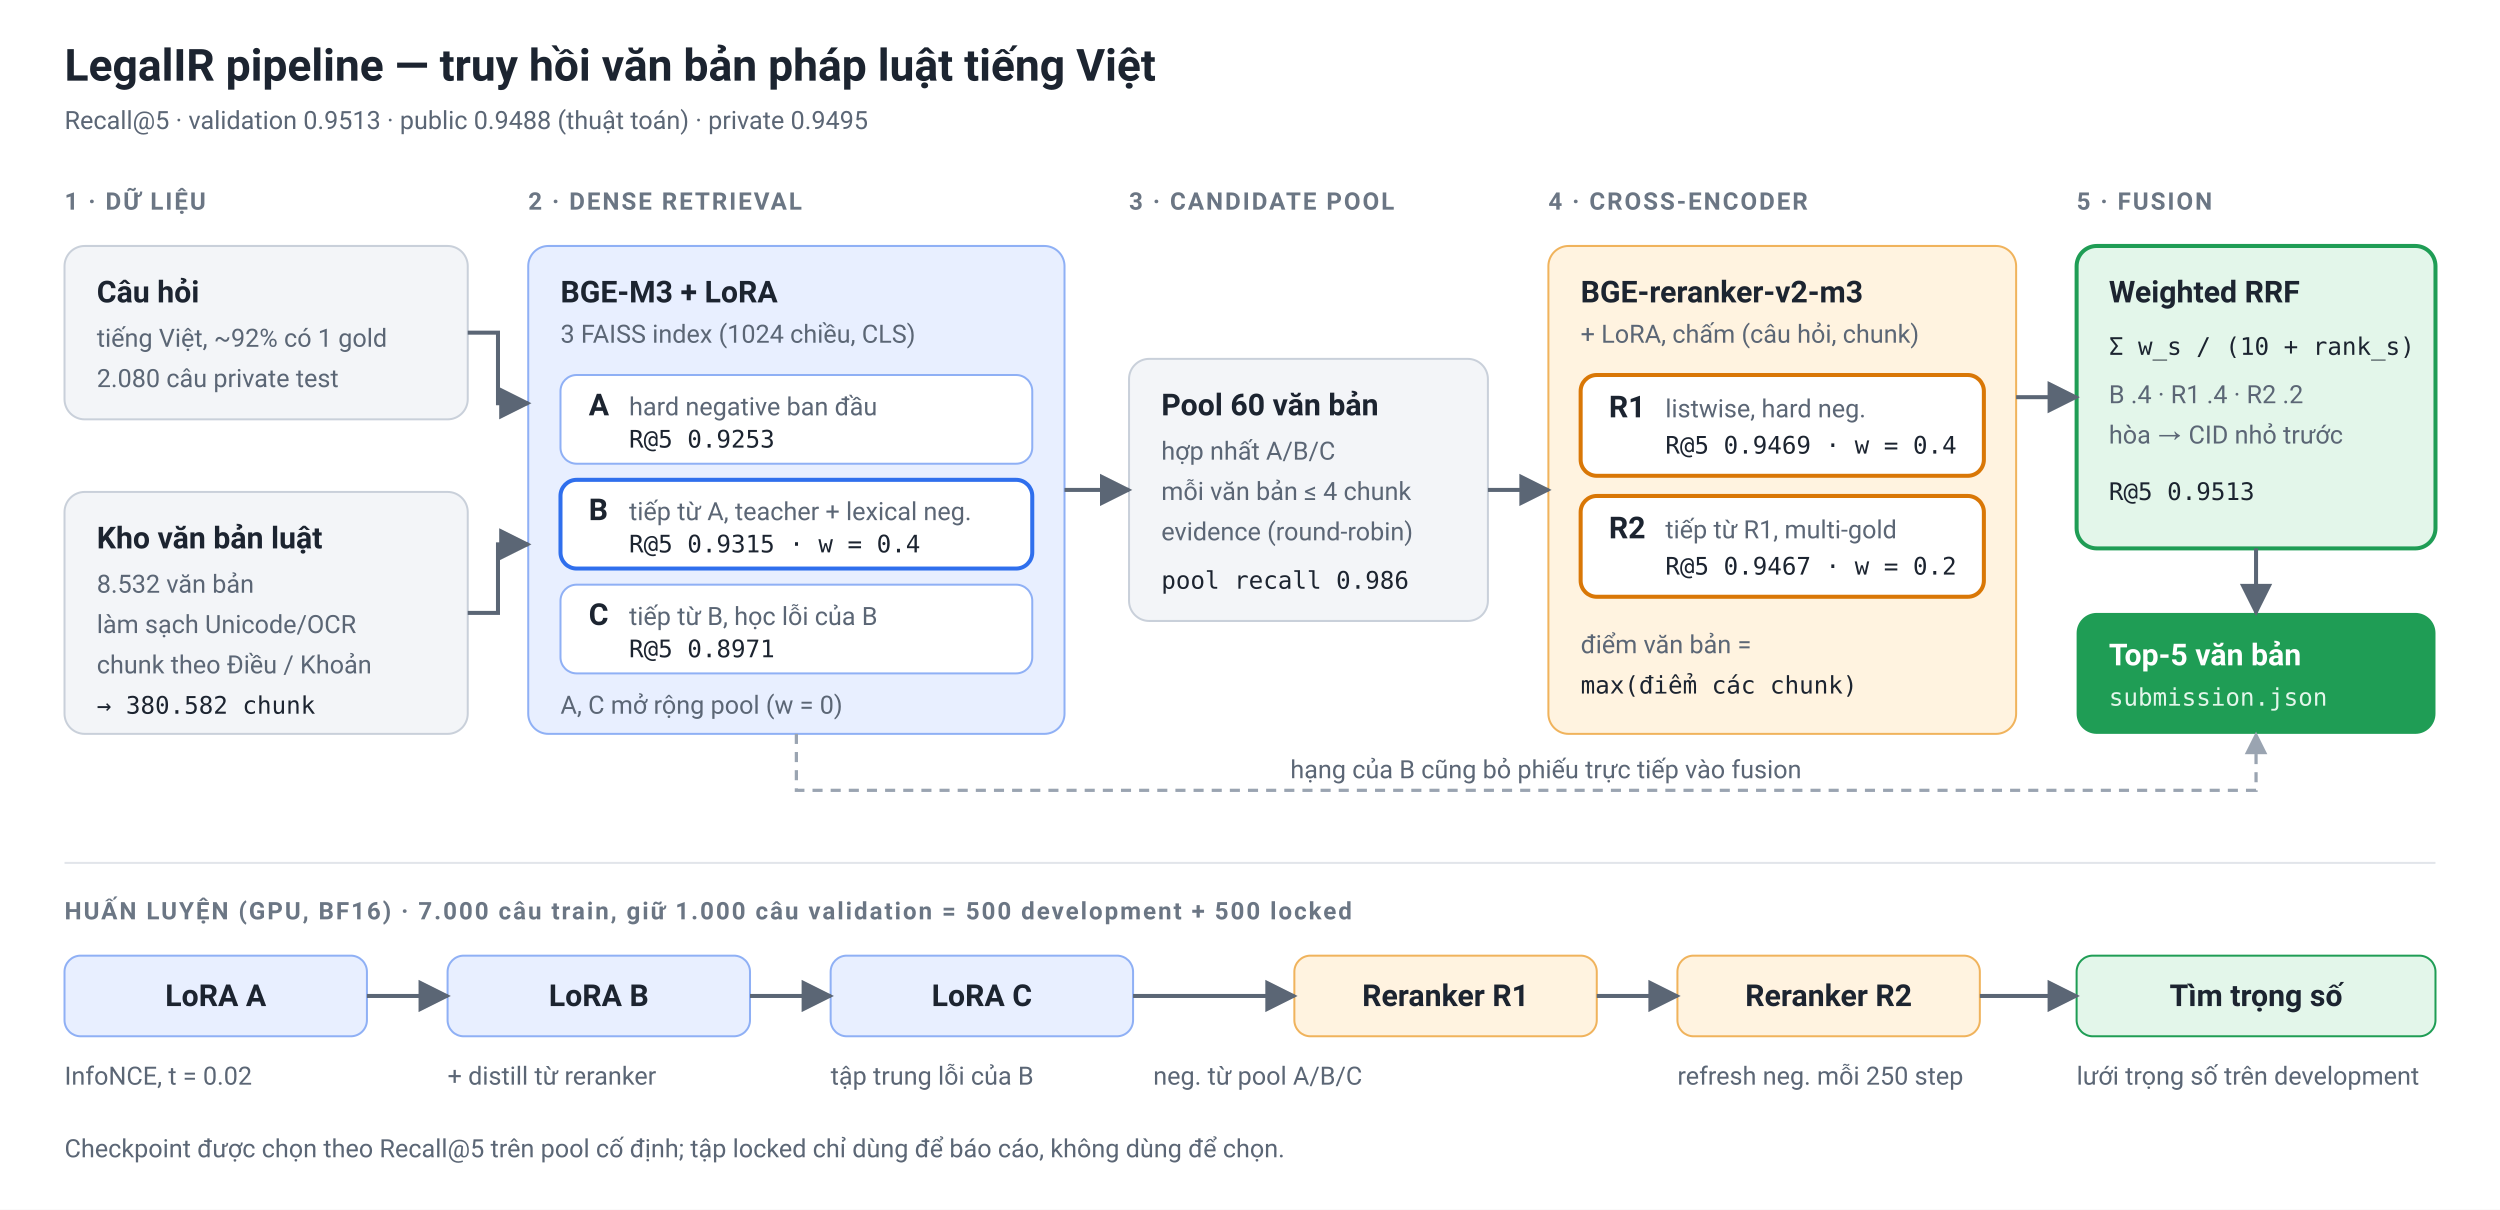
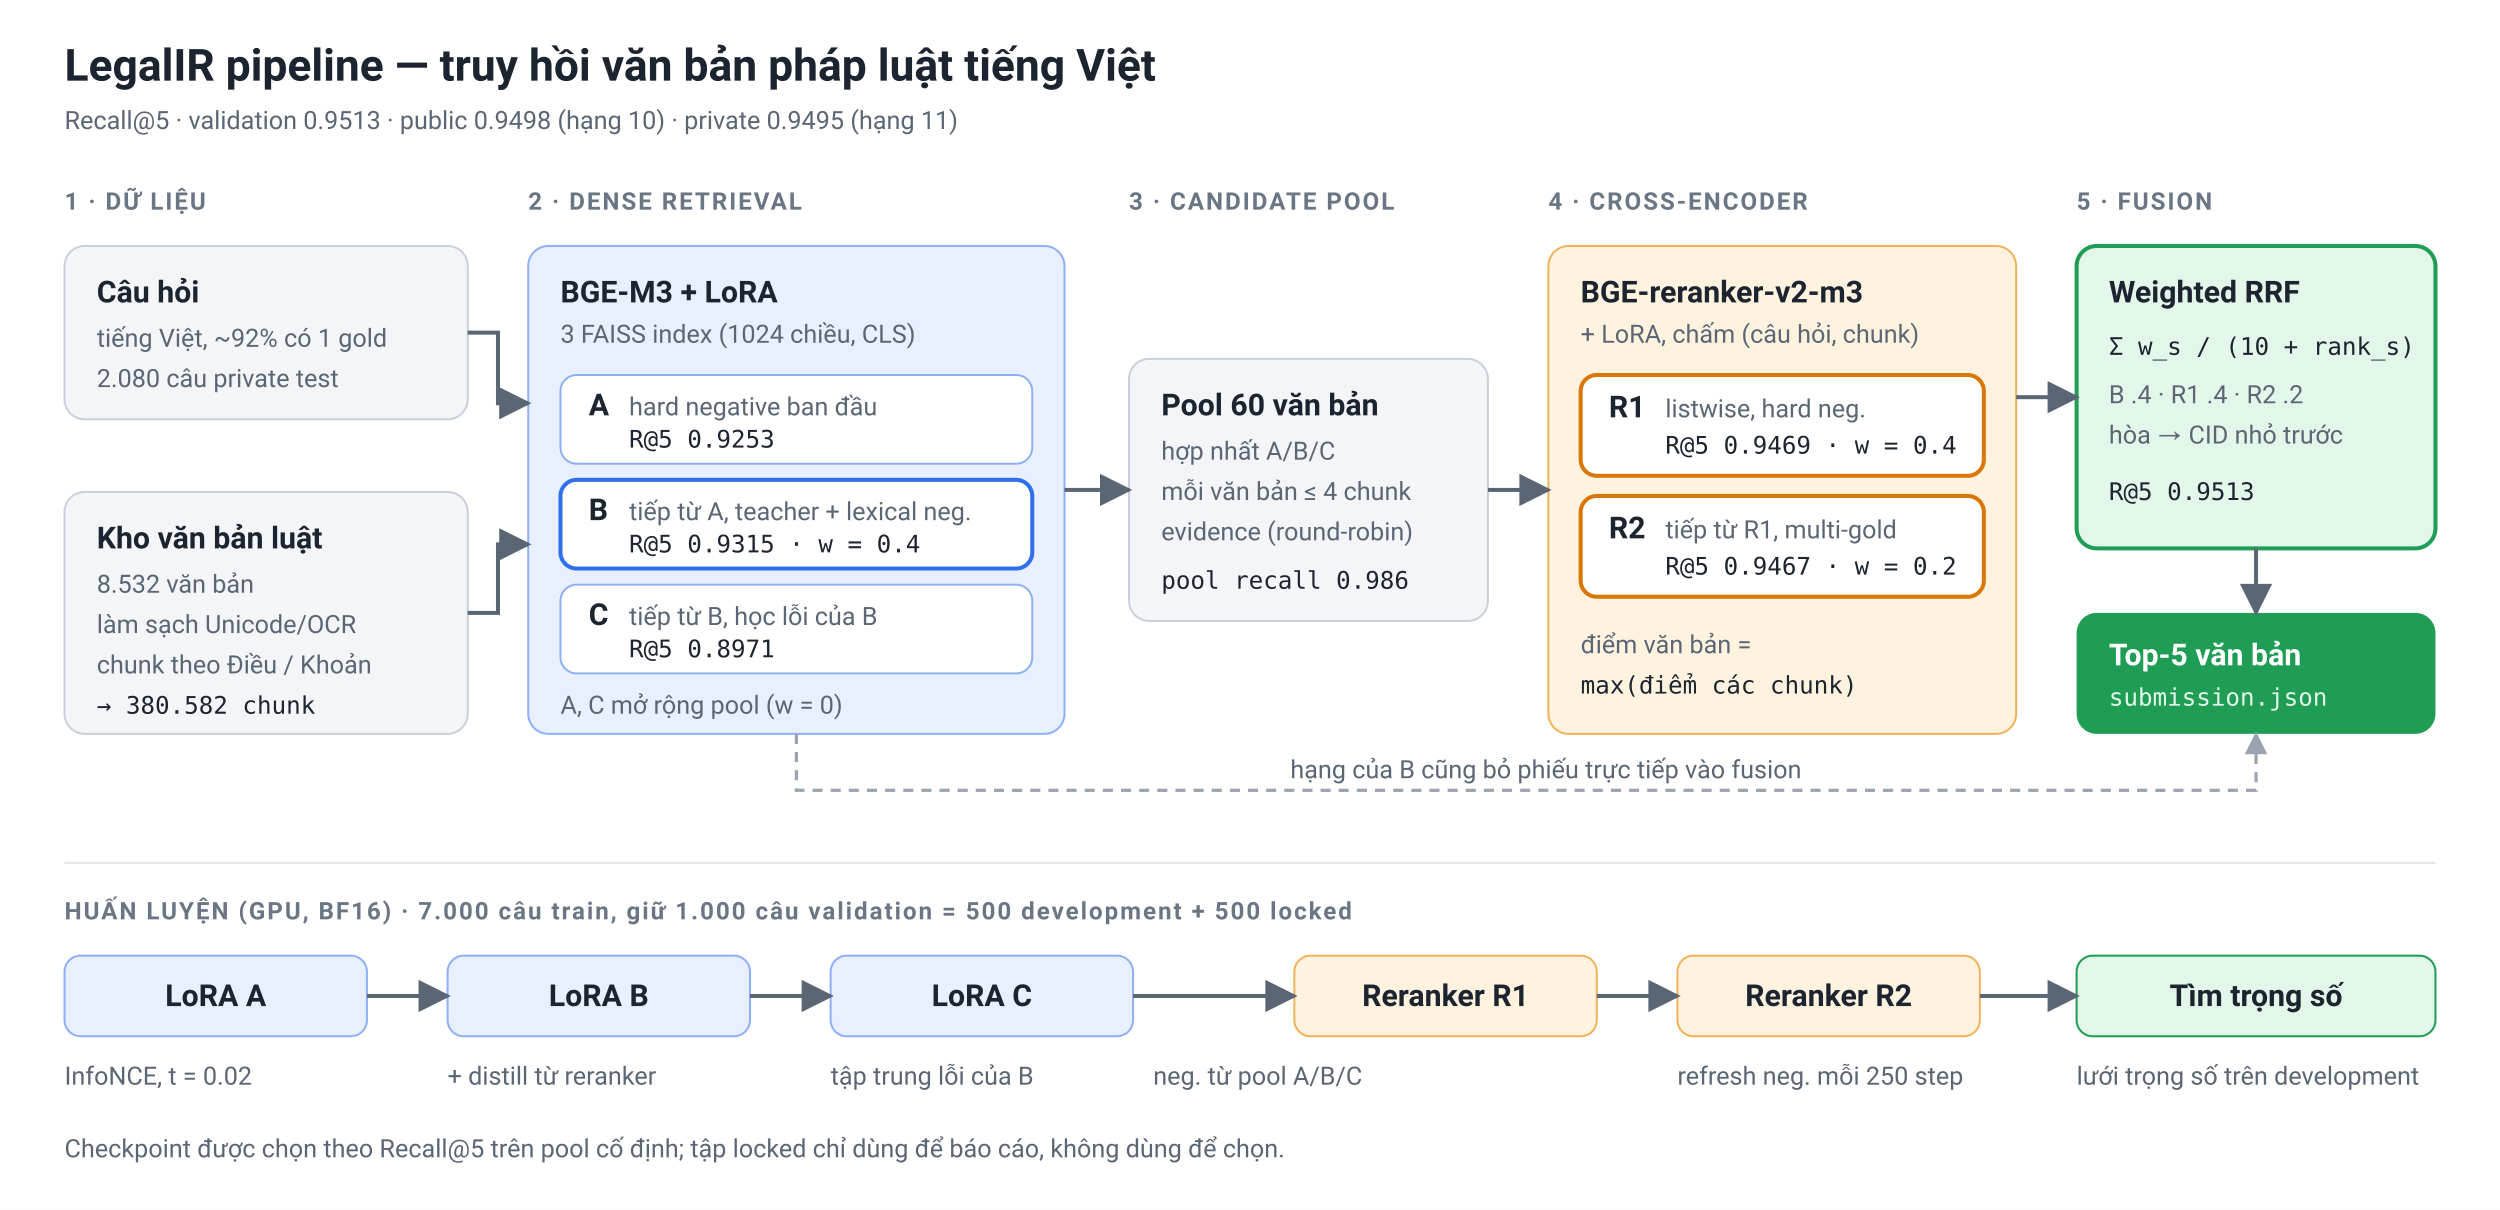
<svg xmlns="http://www.w3.org/2000/svg" viewBox="0 0 1240 600" width="1240" height="600" font-family="Segoe UI, Roboto, Helvetica, Arial, sans-serif">
  <defs>
    <marker id="arr" viewBox="0 0 10 10" refX="9" refY="5" markerWidth="8" markerHeight="8" orient="auto-start-reverse">
      <path d="M0,0 L10,5 L0,10 z" fill="#5b6675" />
    </marker>
    <marker id="arrd" viewBox="0 0 10 10" refX="9" refY="5" markerWidth="7" markerHeight="7" orient="auto-start-reverse">
      <path d="M0,0 L10,5 L0,10 z" fill="#9aa4b1" />
    </marker>
    <style>
      .t { font-size: 15px; font-weight: 650; fill: #1c2430; }
      .s { font-size: 12.5px; fill: #5b6675; }
      .m { font-size: 12px; fill: #1c2430; font-family: Consolas, ui-monospace, monospace; }
      .h { font-size: 12px; font-weight: 700; fill: #6b7684; letter-spacing: .08em; }
      .edge { stroke: #5b6675; stroke-width: 2; fill: none; }
      .dash { stroke: #9aa4b1; stroke-width: 1.6; fill: none; stroke-dasharray: 5 4; }
    </style>
  </defs>
  <rect width="1240" height="600" fill="#ffffff" />
  <text x="32" y="40" font-size="22" font-weight="700" fill="#1c2430">LegalIR pipeline — truy hồi văn bản pháp luật tiếng Việt</text>
-   <text x="32" y="64" class="s">Recall@5 · validation 0.9513 · public 0.9488 (thuật toán) · private 0.9495</text>
+   <text x="32" y="64" class="s">Recall@5 · validation 0.9513 · public 0.9498 (hạng 10) · private 0.9495 (hạng 11)</text>
  <text x="32" y="104" class="h">1 · DỮ LIỆU</text>
  <text x="262" y="104" class="h">2 · DENSE RETRIEVAL</text>
  <text x="560" y="104" class="h">3 · CANDIDATE POOL</text>
  <text x="768" y="104" class="h">4 · CROSS-ENCODER</text>
  <text x="1030" y="104" class="h">5 · FUSION</text>
  <rect x="32" y="122" width="200" height="86" rx="10" fill="#f3f5f8" stroke="#c9d0da" />
  <text x="48" y="150" class="t">Câu hỏi</text>
  <text x="48" y="172" class="s">tiếng Việt, ~92% có 1 gold</text>
  <text x="48" y="192" class="s">2.080 câu private test</text>
  <rect x="32" y="244" width="200" height="120" rx="10" fill="#f3f5f8" stroke="#c9d0da" />
  <text x="48" y="272" class="t">Kho văn bản luật</text>
  <text x="48" y="294" class="s">8.532 văn bản</text>
  <text x="48" y="314" class="s">làm sạch Unicode/OCR</text>
  <text x="48" y="334" class="s">chunk theo Điều / Khoản</text>
  <text x="48" y="354" class="m">→ 380.582 chunk</text>
  <g>
    <rect x="262" y="122" width="266" height="242" rx="10" fill="#e8efff" stroke="#8fb0f5" />
    <text x="278" y="150" class="t">BGE-M3 + LoRA</text>
    <text x="278" y="170" class="s">3 FAISS index (1024 chiều, CLS)</text>
    <rect x="278" y="186" width="234" height="44" rx="8" fill="#ffffff" stroke="#8fb0f5" />
    <text x="292" y="206" class="t" font-size="14">A</text>
    <text x="312" y="206" class="s">hard negative ban đầu</text>
    <text x="312" y="222" class="m">R@5 0.9253</text>
    <rect x="278" y="238" width="234" height="44" rx="8" fill="#ffffff" stroke="#2f6fed" stroke-width="2" />
    <text x="292" y="258" class="t" font-size="14">B</text>
    <text x="312" y="258" class="s">tiếp từ A, teacher + lexical neg.</text>
    <text x="312" y="274" class="m">R@5 0.9315 · w = 0.4</text>
    <rect x="278" y="290" width="234" height="44" rx="8" fill="#ffffff" stroke="#8fb0f5" />
    <text x="292" y="310" class="t" font-size="14">C</text>
    <text x="312" y="310" class="s">tiếp từ B, học lỗi của B</text>
    <text x="312" y="326" class="m">R@5 0.8971</text>
    <text x="278" y="354" class="s">A, C mở rộng pool (w = 0)</text>
  </g>
  <rect x="560" y="178" width="178" height="130" rx="10" fill="#f3f5f8" stroke="#c9d0da" />
  <text x="576" y="206" class="t">Pool 60 văn bản</text>
  <text x="576" y="228" class="s">hợp nhất A/B/C</text>
  <text x="576" y="248" class="s">mỗi văn bản ≤ 4 chunk</text>
  <text x="576" y="268" class="s">evidence (round-robin)</text>
  <text x="576" y="292" class="m">pool recall 0.986</text>
  <rect x="768" y="122" width="232" height="242" rx="10" fill="#fff3e0" stroke="#f0b35c" />
  <text x="784" y="150" class="t">BGE-reranker-v2-m3</text>
  <text x="784" y="170" class="s">+ LoRA, chấm (câu hỏi, chunk)</text>
  <rect x="784" y="186" width="200" height="50" rx="8" fill="#ffffff" stroke="#d97706" stroke-width="2" />
  <text x="798" y="207" class="t" font-size="14">R1</text>
  <text x="826" y="207" class="s">listwise, hard neg.</text>
  <text x="826" y="225" class="m">R@5 0.9469 · w = 0.4</text>
  <rect x="784" y="246" width="200" height="50" rx="8" fill="#ffffff" stroke="#d97706" stroke-width="2" />
  <text x="798" y="267" class="t" font-size="14">R2</text>
  <text x="826" y="267" class="s">tiếp từ R1, multi-gold</text>
  <text x="826" y="285" class="m">R@5 0.9467 · w = 0.2</text>
  <text x="784" y="324" class="s">điểm văn bản =</text>
  <text x="784" y="344" class="m">max(điểm các chunk)</text>
  <rect x="1030" y="122" width="178" height="150" rx="10" fill="#e3f6ea" stroke="#1f9d55" stroke-width="2" />
  <text x="1046" y="150" class="t">Weighted RRF</text>
  <text x="1046" y="176" class="m">Σ w_s / (10 + rank_s)</text>
  <text x="1046" y="200" class="s">B .4 · R1 .4 · R2 .2</text>
  <text x="1046" y="220" class="s">hòa → CID nhỏ trước</text>
  <text x="1046" y="248" class="m">R@5 0.9513</text>
  <rect x="1030" y="304" width="178" height="60" rx="10" fill="#1f9d55" />
  <text x="1046" y="330" class="t" style="fill:#ffffff">Top-5 văn bản</text>
  <text x="1046" y="350" class="m" style="fill:#e3f6ea">submission.json</text>
  <path class="edge" d="M232,165 H247 V200 H262" marker-end="url(#arr)" />
  <path class="edge" d="M232,304 H247 V270 H262" marker-end="url(#arr)" />
  <path class="edge" d="M528,243 H560" marker-end="url(#arr)" />
  <path class="edge" d="M738,243 H768" marker-end="url(#arr)" />
  <path class="edge" d="M1000,197 H1030" marker-end="url(#arr)" />
  <path class="edge" d="M1119,272 V304" marker-end="url(#arr)" />
  <path class="dash" d="M395,364 V392 H1119 V364" marker-end="url(#arrd)" />
  <text x="640" y="386" class="s">hạng của B cũng bỏ phiếu trực tiếp vào fusion</text>
  <line x1="32" y1="428" x2="1208" y2="428" stroke="#e2e5ea" />
  <text x="32" y="456" class="h">HUẤN LUYỆN (GPU, BF16) · 7.000 câu train, giữ 1.000 câu validation = 500 development + 500 locked</text>
  <g font-size="13">
    <rect x="32" y="474" width="150" height="40" rx="8" fill="#e8efff" stroke="#8fb0f5" />
    <text x="107" y="499" text-anchor="middle" class="t" font-size="13">LoRA A</text>
    <rect x="222" y="474" width="150" height="40" rx="8" fill="#e8efff" stroke="#8fb0f5" />
    <text x="297" y="499" text-anchor="middle" class="t" font-size="13">LoRA B</text>
    <rect x="412" y="474" width="150" height="40" rx="8" fill="#e8efff" stroke="#8fb0f5" />
    <text x="487" y="499" text-anchor="middle" class="t" font-size="13">LoRA C</text>
    <rect x="642" y="474" width="150" height="40" rx="8" fill="#fff3e0" stroke="#f0b35c" />
    <text x="717" y="499" text-anchor="middle" class="t" font-size="13">Reranker R1</text>
    <rect x="832" y="474" width="150" height="40" rx="8" fill="#fff3e0" stroke="#f0b35c" />
    <text x="907" y="499" text-anchor="middle" class="t" font-size="13">Reranker R2</text>
    <rect x="1030" y="474" width="178" height="40" rx="8" fill="#e3f6ea" stroke="#1f9d55" />
    <text x="1119" y="499" text-anchor="middle" class="t" font-size="13">Tìm trọng số</text>
  </g>
  <path class="edge" d="M182,494 H222" marker-end="url(#arr)" />
  <path class="edge" d="M372,494 H412" marker-end="url(#arr)" />
  <path class="edge" d="M562,494 H642" marker-end="url(#arr)" />
  <path class="edge" d="M792,494 H832" marker-end="url(#arr)" />
  <path class="edge" d="M982,494 H1030" marker-end="url(#arr)" />
  <text x="32" y="538" class="s">InfoNCE, t = 0.02</text>
  <text x="222" y="538" class="s">+ distill từ reranker</text>
  <text x="412" y="538" class="s">tập trung lỗi của B</text>
  <text x="572" y="538" class="s">neg. từ pool A/B/C</text>
  <text x="832" y="538" class="s">refresh neg. mỗi 250 step</text>
  <text x="1030" y="538" class="s">lưới trọng số trên development</text>
  <text x="32" y="574" class="s">Checkpoint được chọn theo Recall@5 trên pool cố định; tập locked chỉ dùng để báo cáo, không dùng để chọn.</text>
</svg>
